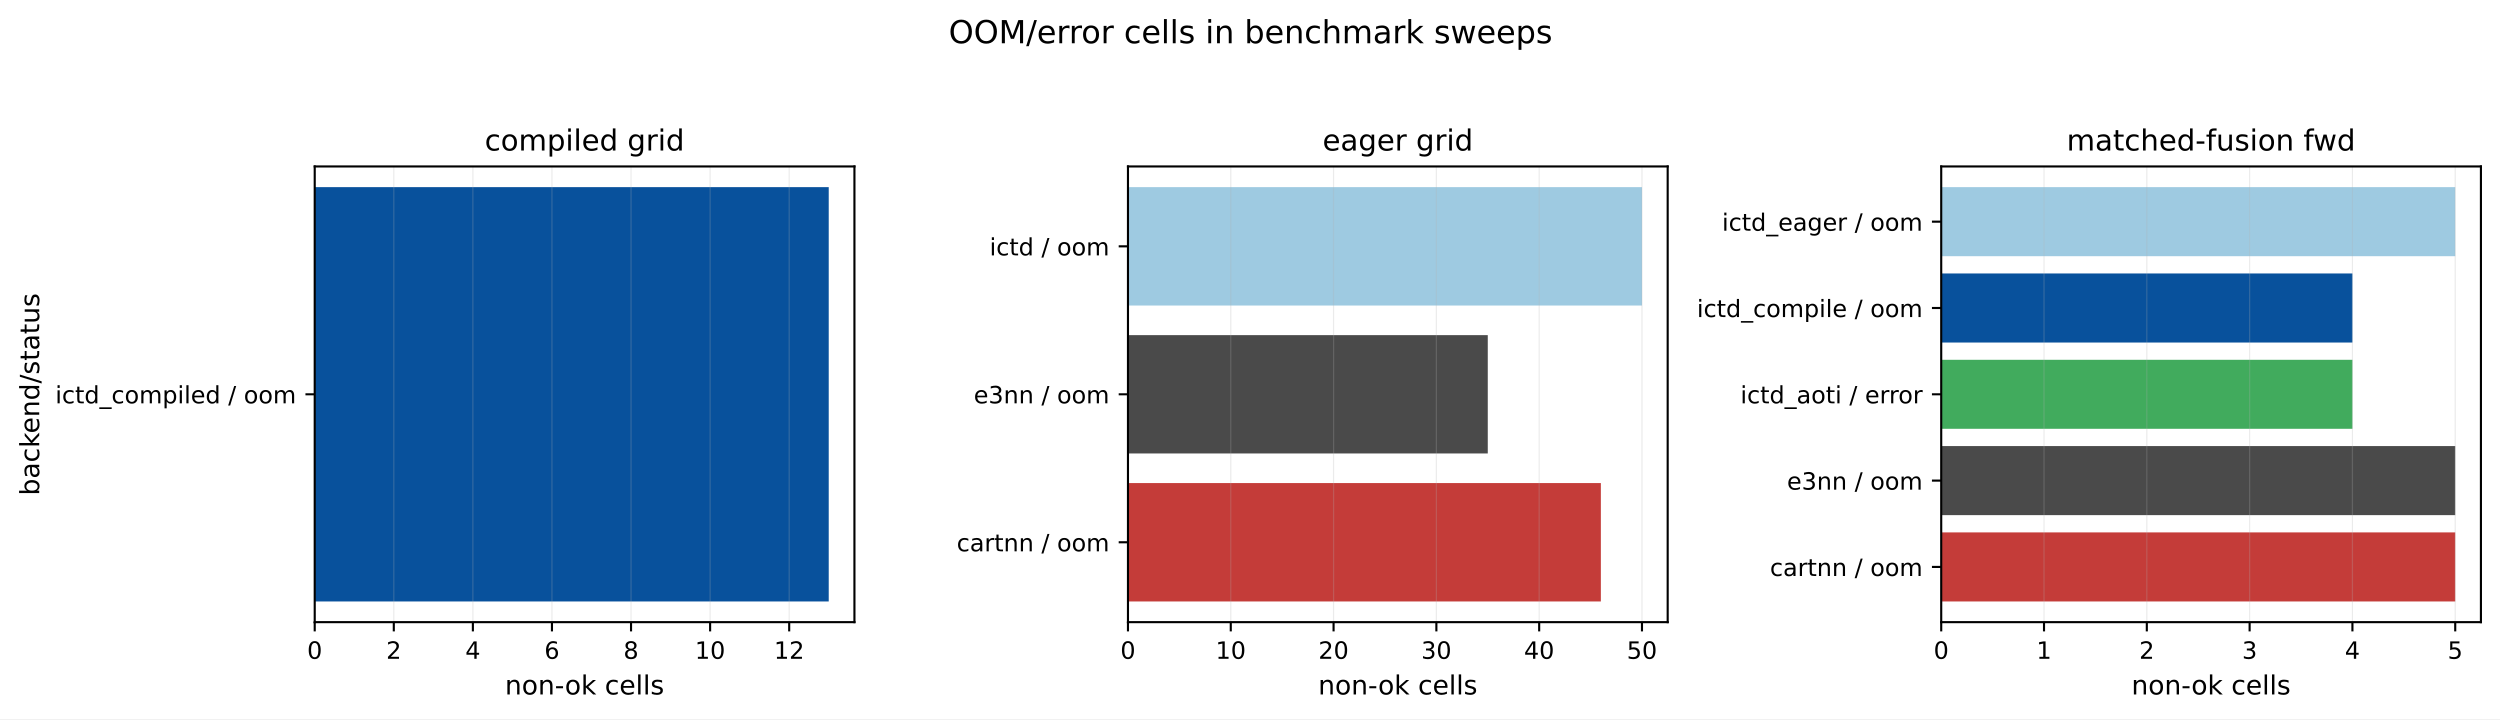
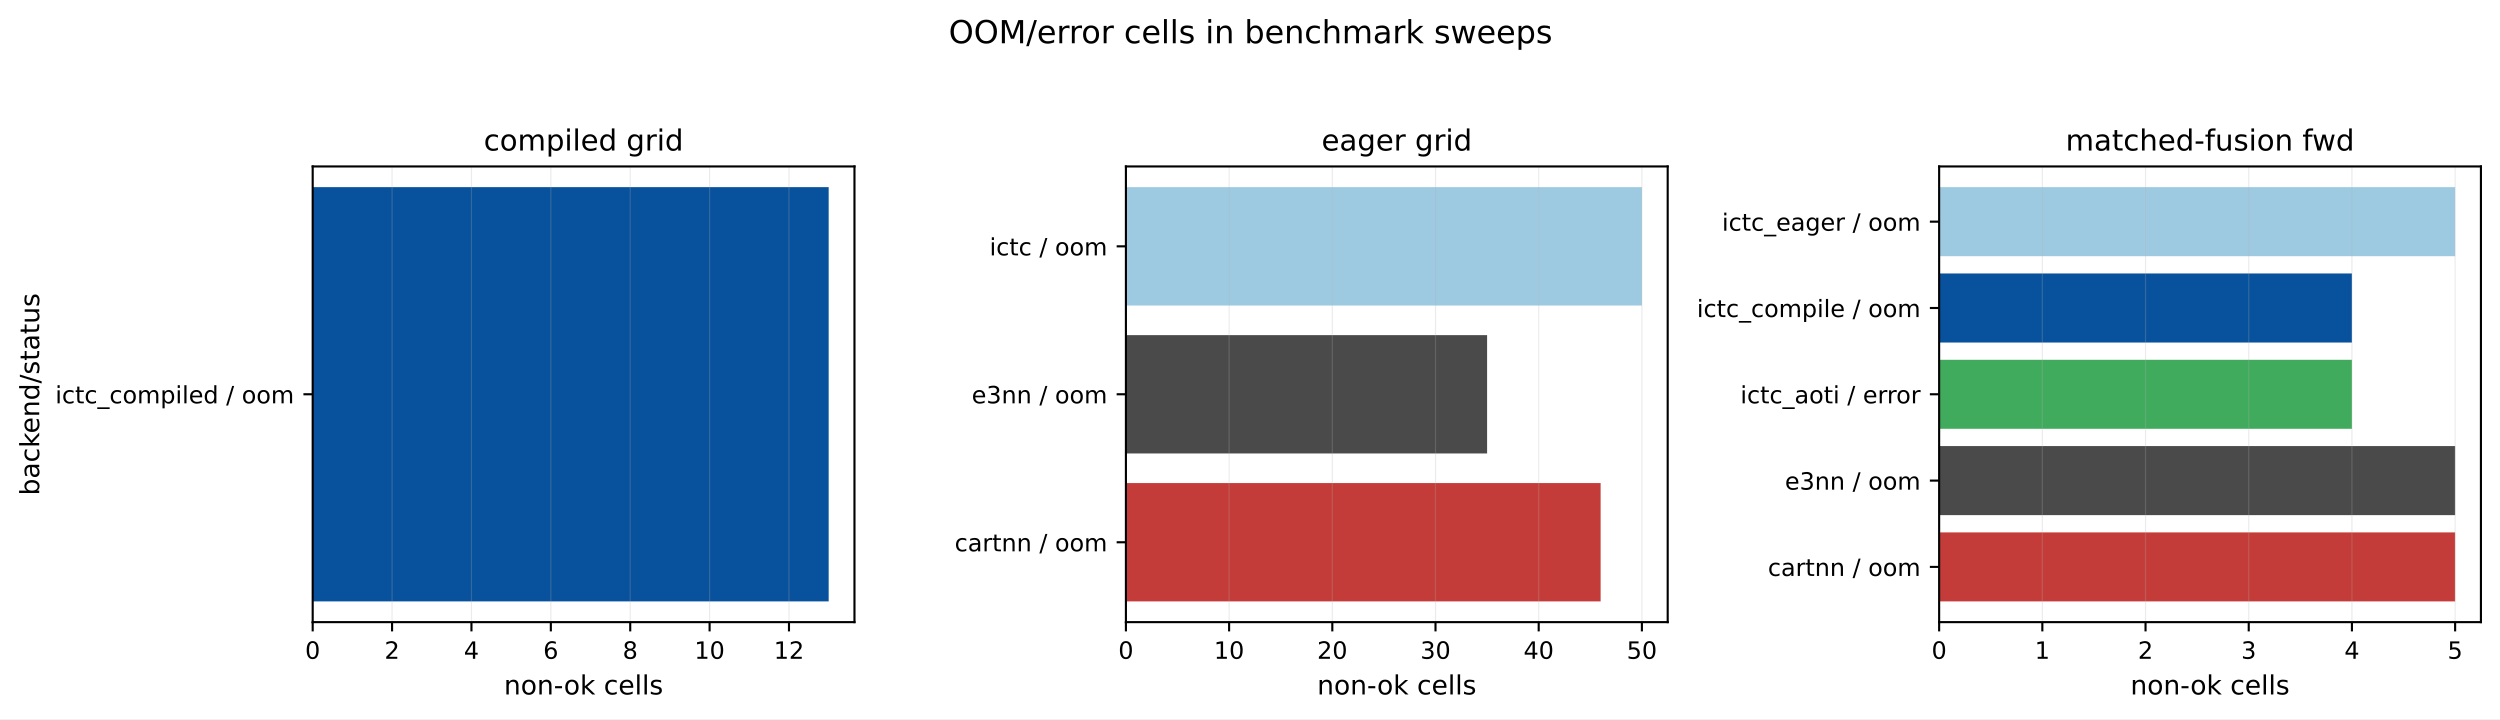
- <svg xmlns="http://www.w3.org/2000/svg" xmlns:xlink="http://www.w3.org/1999/xlink" width="943.608pt" height="271.414pt" viewBox="0 0 943.608 271.414" version="1.1">
+ <svg xmlns="http://www.w3.org/2000/svg" xmlns:xlink="http://www.w3.org/1999/xlink" width="943.631pt" height="271.414pt" viewBox="0 0 943.631 271.414" version="1.1">
  <defs>
    <style type="text/css">*{stroke-linejoin: round; stroke-linecap: butt}</style>
  </defs>
  <g id="figure_1">
    <g id="patch_1">
-       <path d="M 0 271.414  L 943.608 271.414  L 943.608 0  L 0 0  z " style="fill: #ffffff" />
+       <path d="M 0 271.414  L 943.631 271.414  L 943.631 0  L 0 0  z " style="fill: #ffffff" />
    </g>
    <g id="axes_1">
      <g id="patch_2">
-         <path d="M 118.789 234.826  L 322.5 234.826  L 322.5 62.826  L 118.789 62.826  z " style="fill: #ffffff" />
+         <path d="M 118.024 234.826  L 322.522 234.826  L 322.522 62.826  L 118.024 62.826  z " style="fill: #ffffff" />
      </g>
      <g id="patch_3">
-         <path d="M 118.789 227.008  L 312.799 227.008  L 312.799 70.644  L 118.789 70.644  z " clip-path="url(#p196bd9bf32)" style="fill: #08519c" />
+         <path d="M 118.024 227.008  L 312.784 227.008  L 312.784 70.644  L 118.024 70.644  z " clip-path="url(#p6170e8dfbe)" style="fill: #08519c" />
      </g>
      <g id="matplotlib.axis_1">
        <g id="xtick_1">
          <g id="line2d_1">
-             <path d="M 118.789 234.826  L 118.789 62.826  " clip-path="url(#p196bd9bf32)" style="fill: none; stroke: #b0b0b0; stroke-opacity: 0.25; stroke-width: 0.45; stroke-linecap: square" />
+             <path d="M 118.024 234.826  L 118.024 62.826  " clip-path="url(#p6170e8dfbe)" style="fill: none; stroke: #b0b0b0; stroke-opacity: 0.25; stroke-width: 0.45; stroke-linecap: square" />
          </g>
          <g id="line2d_2">
            <defs>
-               <path id="m0ac6137f24" d="M 0 0  L 0 3.5  " style="stroke: #000000; stroke-width: 0.8" />
+               <path id="mc6ce28e731" d="M 0 0  L 0 3.5  " style="stroke: #000000; stroke-width: 0.8" />
            </defs>
            <g>
-               <use xlink:href="#m0ac6137f24" x="118.789" y="234.826" style="stroke: #000000; stroke-width: 0.8" />
+               <use xlink:href="#mc6ce28e731" x="118.024" y="234.826" style="stroke: #000000; stroke-width: 0.8" />
            </g>
          </g>
          <g id="text_1">
-             <text style="font: 9px 'DejaVu Sans'; text-anchor: middle" x="118.789" y="248.665" transform="rotate(-0 118.7894 248.6646)">0</text>
+             <text style="font: 9px 'DejaVu Sans'; text-anchor: middle" x="118.024" y="248.665" transform="rotate(-0 118.0244 248.6646)">0</text>
          </g>
        </g>
        <g id="xtick_2">
          <g id="line2d_3">
-             <path d="M 148.637 234.826  L 148.637 62.826  " clip-path="url(#p196bd9bf32)" style="fill: none; stroke: #b0b0b0; stroke-opacity: 0.25; stroke-width: 0.45; stroke-linecap: square" />
+             <path d="M 147.987 234.826  L 147.987 62.826  " clip-path="url(#p6170e8dfbe)" style="fill: none; stroke: #b0b0b0; stroke-opacity: 0.25; stroke-width: 0.45; stroke-linecap: square" />
          </g>
          <g id="line2d_4">
            <g>
-               <use xlink:href="#m0ac6137f24" x="148.637" y="234.826" style="stroke: #000000; stroke-width: 0.8" />
+               <use xlink:href="#mc6ce28e731" x="147.987" y="234.826" style="stroke: #000000; stroke-width: 0.8" />
            </g>
          </g>
          <g id="text_2">
-             <text style="font: 9px 'DejaVu Sans'; text-anchor: middle" x="148.637" y="248.665" transform="rotate(-0 148.6371 248.6646)">2</text>
+             <text style="font: 9px 'DejaVu Sans'; text-anchor: middle" x="147.987" y="248.665" transform="rotate(-0 147.9874 248.6646)">2</text>
          </g>
        </g>
        <g id="xtick_3">
          <g id="line2d_5">
-             <path d="M 178.485 234.826  L 178.485 62.826  " clip-path="url(#p196bd9bf32)" style="fill: none; stroke: #b0b0b0; stroke-opacity: 0.25; stroke-width: 0.45; stroke-linecap: square" />
+             <path d="M 177.951 234.826  L 177.951 62.826  " clip-path="url(#p6170e8dfbe)" style="fill: none; stroke: #b0b0b0; stroke-opacity: 0.25; stroke-width: 0.45; stroke-linecap: square" />
          </g>
          <g id="line2d_6">
            <g>
-               <use xlink:href="#m0ac6137f24" x="178.485" y="234.826" style="stroke: #000000; stroke-width: 0.8" />
+               <use xlink:href="#mc6ce28e731" x="177.951" y="234.826" style="stroke: #000000; stroke-width: 0.8" />
            </g>
          </g>
          <g id="text_3">
-             <text style="font: 9px 'DejaVu Sans'; text-anchor: middle" x="178.485" y="248.665" transform="rotate(-0 178.4847 248.6646)">4</text>
+             <text style="font: 9px 'DejaVu Sans'; text-anchor: middle" x="177.951" y="248.665" transform="rotate(-0 177.9505 248.6646)">4</text>
          </g>
        </g>
        <g id="xtick_4">
          <g id="line2d_7">
-             <path d="M 208.332 234.826  L 208.332 62.826  " clip-path="url(#p196bd9bf32)" style="fill: none; stroke: #b0b0b0; stroke-opacity: 0.25; stroke-width: 0.45; stroke-linecap: square" />
+             <path d="M 207.914 234.826  L 207.914 62.826  " clip-path="url(#p6170e8dfbe)" style="fill: none; stroke: #b0b0b0; stroke-opacity: 0.25; stroke-width: 0.45; stroke-linecap: square" />
          </g>
          <g id="line2d_8">
            <g>
-               <use xlink:href="#m0ac6137f24" x="208.332" y="234.826" style="stroke: #000000; stroke-width: 0.8" />
+               <use xlink:href="#mc6ce28e731" x="207.914" y="234.826" style="stroke: #000000; stroke-width: 0.8" />
            </g>
          </g>
          <g id="text_4">
-             <text style="font: 9px 'DejaVu Sans'; text-anchor: middle" x="208.332" y="248.665" transform="rotate(-0 208.3324 248.6646)">6</text>
+             <text style="font: 9px 'DejaVu Sans'; text-anchor: middle" x="207.914" y="248.665" transform="rotate(-0 207.9136 248.6646)">6</text>
          </g>
        </g>
        <g id="xtick_5">
          <g id="line2d_9">
-             <path d="M 238.18 234.826  L 238.18 62.826  " clip-path="url(#p196bd9bf32)" style="fill: none; stroke: #b0b0b0; stroke-opacity: 0.25; stroke-width: 0.45; stroke-linecap: square" />
+             <path d="M 237.877 234.826  L 237.877 62.826  " clip-path="url(#p6170e8dfbe)" style="fill: none; stroke: #b0b0b0; stroke-opacity: 0.25; stroke-width: 0.45; stroke-linecap: square" />
          </g>
          <g id="line2d_10">
            <g>
-               <use xlink:href="#m0ac6137f24" x="238.18" y="234.826" style="stroke: #000000; stroke-width: 0.8" />
+               <use xlink:href="#mc6ce28e731" x="237.877" y="234.826" style="stroke: #000000; stroke-width: 0.8" />
            </g>
          </g>
          <g id="text_5">
-             <text style="font: 9px 'DejaVu Sans'; text-anchor: middle" x="238.18" y="248.665" transform="rotate(-0 238.1801 248.6646)">8</text>
+             <text style="font: 9px 'DejaVu Sans'; text-anchor: middle" x="237.877" y="248.665" transform="rotate(-0 237.8766 248.6646)">8</text>
          </g>
        </g>
        <g id="xtick_6">
          <g id="line2d_11">
-             <path d="M 268.028 234.826  L 268.028 62.826  " clip-path="url(#p196bd9bf32)" style="fill: none; stroke: #b0b0b0; stroke-opacity: 0.25; stroke-width: 0.45; stroke-linecap: square" />
+             <path d="M 267.84 234.826  L 267.84 62.826  " clip-path="url(#p6170e8dfbe)" style="fill: none; stroke: #b0b0b0; stroke-opacity: 0.25; stroke-width: 0.45; stroke-linecap: square" />
          </g>
          <g id="line2d_12">
            <g>
-               <use xlink:href="#m0ac6137f24" x="268.028" y="234.826" style="stroke: #000000; stroke-width: 0.8" />
+               <use xlink:href="#mc6ce28e731" x="267.84" y="234.826" style="stroke: #000000; stroke-width: 0.8" />
            </g>
          </g>
          <g id="text_6">
-             <text style="font: 9px 'DejaVu Sans'; text-anchor: middle" x="268.028" y="248.665" transform="rotate(-0 268.0278 248.6646)">10</text>
+             <text style="font: 9px 'DejaVu Sans'; text-anchor: middle" x="267.84" y="248.665" transform="rotate(-0 267.8397 248.6646)">10</text>
          </g>
        </g>
        <g id="xtick_7">
          <g id="line2d_13">
-             <path d="M 297.875 234.826  L 297.875 62.826  " clip-path="url(#p196bd9bf32)" style="fill: none; stroke: #b0b0b0; stroke-opacity: 0.25; stroke-width: 0.45; stroke-linecap: square" />
+             <path d="M 297.803 234.826  L 297.803 62.826  " clip-path="url(#p6170e8dfbe)" style="fill: none; stroke: #b0b0b0; stroke-opacity: 0.25; stroke-width: 0.45; stroke-linecap: square" />
          </g>
          <g id="line2d_14">
            <g>
-               <use xlink:href="#m0ac6137f24" x="297.875" y="234.826" style="stroke: #000000; stroke-width: 0.8" />
+               <use xlink:href="#mc6ce28e731" x="297.803" y="234.826" style="stroke: #000000; stroke-width: 0.8" />
            </g>
          </g>
          <g id="text_7">
-             <text style="font: 9px 'DejaVu Sans'; text-anchor: middle" x="297.875" y="248.665" transform="rotate(-0 297.8755 248.6646)">12</text>
+             <text style="font: 9px 'DejaVu Sans'; text-anchor: middle" x="297.803" y="248.665" transform="rotate(-0 297.8028 248.6646)">12</text>
          </g>
        </g>
        <g id="text_8">
-           <text style="font: 10px 'DejaVu Sans'; text-anchor: middle" x="220.645" y="262.135" transform="rotate(-0 220.6446 262.1347)">non-ok cells</text>
+           <text style="font: 10px 'DejaVu Sans'; text-anchor: middle" x="220.273" y="262.135" transform="rotate(-0 220.2733 262.1347)">non-ok cells</text>
        </g>
      </g>
      <g id="matplotlib.axis_2">
        <g id="ytick_1">
          <g id="line2d_15">
            <defs>
-               <path id="mf68db23842" d="M 0 0  L -3.5 0  " style="stroke: #000000; stroke-width: 0.8" />
+               <path id="me4d37188f7" d="M 0 0  L -3.5 0  " style="stroke: #000000; stroke-width: 0.8" />
            </defs>
            <g>
-               <use xlink:href="#mf68db23842" x="118.789" y="148.826" style="stroke: #000000; stroke-width: 0.8" />
+               <use xlink:href="#me4d37188f7" x="118.024" y="148.826" style="stroke: #000000; stroke-width: 0.8" />
            </g>
          </g>
          <g id="text_9">
-             <text style="font: 9px 'DejaVu Sans'; text-anchor: end" x="111.789" y="152.245" transform="rotate(-0 111.7894 152.2453)">ictd_compiled / oom</text>
+             <text style="font: 9px 'DejaVu Sans'; text-anchor: end" x="111.024" y="152.245" transform="rotate(-0 111.0244 152.2453)">ictc_compiled / oom</text>
          </g>
        </g>
        <g id="text_10">
          <text style="font: 10px 'DejaVu Sans'; text-anchor: middle" x="14.798" y="148.826" transform="rotate(-90 14.79844 148.826)">backend/status</text>
        </g>
      </g>
      <g id="patch_4">
-         <path d="M 118.789 234.826  L 118.789 62.826  " style="fill: none; stroke: #000000; stroke-width: 0.8; stroke-linejoin: miter; stroke-linecap: square" />
+         <path d="M 118.024 234.826  L 118.024 62.826  " style="fill: none; stroke: #000000; stroke-width: 0.8; stroke-linejoin: miter; stroke-linecap: square" />
      </g>
      <g id="patch_5">
-         <path d="M 322.5 234.826  L 322.5 62.826  " style="fill: none; stroke: #000000; stroke-width: 0.8; stroke-linejoin: miter; stroke-linecap: square" />
+         <path d="M 322.522 234.826  L 322.522 62.826  " style="fill: none; stroke: #000000; stroke-width: 0.8; stroke-linejoin: miter; stroke-linecap: square" />
      </g>
      <g id="patch_6">
-         <path d="M 118.789 234.826  L 322.5 234.826  " style="fill: none; stroke: #000000; stroke-width: 0.8; stroke-linejoin: miter; stroke-linecap: square" />
+         <path d="M 118.024 234.826  L 322.522 234.826  " style="fill: none; stroke: #000000; stroke-width: 0.8; stroke-linejoin: miter; stroke-linecap: square" />
      </g>
      <g id="patch_7">
-         <path d="M 118.789 62.826  L 322.5 62.826  " style="fill: none; stroke: #000000; stroke-width: 0.8; stroke-linejoin: miter; stroke-linecap: square" />
+         <path d="M 118.024 62.826  L 322.522 62.826  " style="fill: none; stroke: #000000; stroke-width: 0.8; stroke-linejoin: miter; stroke-linecap: square" />
      </g>
      <g id="text_11">
-         <text style="font: 11px 'DejaVu Sans'; text-anchor: middle" x="220.645" y="56.826" transform="rotate(-0 220.6446 56.826)">compiled grid</text>
+         <text style="font: 11px 'DejaVu Sans'; text-anchor: middle" x="220.273" y="56.826" transform="rotate(-0 220.2733 56.826)">compiled grid</text>
      </g>
    </g>
    <g id="axes_2">
      <g id="patch_8">
-         <path d="M 425.744 234.826  L 629.454 234.826  L 629.454 62.826  L 425.744 62.826  z " style="fill: #ffffff" />
+         <path d="M 424.979 234.826  L 629.476 234.826  L 629.476 62.826  L 424.979 62.826  z " style="fill: #ffffff" />
      </g>
      <g id="patch_9">
-         <path d="M 425.744 227.008  L 604.233 227.008  L 604.233 182.332  L 425.744 182.332  z " clip-path="url(#pf9c0569a15)" style="fill: #c43c39" />
+         <path d="M 424.979 227.008  L 604.158 227.008  L 604.158 182.332  L 424.979 182.332  z " clip-path="url(#pc95244a73b)" style="fill: #c43c39" />
      </g>
      <g id="patch_10">
-         <path d="M 425.744 171.164  L 561.55 171.164  L 561.55 126.488  L 425.744 126.488  z " clip-path="url(#pf9c0569a15)" style="fill: #4a4a4a" />
+         <path d="M 424.979 171.164  L 561.31 171.164  L 561.31 126.488  L 424.979 126.488  z " clip-path="url(#pc95244a73b)" style="fill: #4a4a4a" />
      </g>
      <g id="patch_11">
-         <path d="M 425.744 115.32  L 619.753 115.32  L 619.753 70.644  L 425.744 70.644  z " clip-path="url(#pf9c0569a15)" style="fill: #9ecae1" />
+         <path d="M 424.979 115.32  L 619.738 115.32  L 619.738 70.644  L 424.979 70.644  z " clip-path="url(#pc95244a73b)" style="fill: #9ecae1" />
      </g>
      <g id="matplotlib.axis_3">
        <g id="xtick_8">
          <g id="line2d_16">
-             <path d="M 425.744 234.826  L 425.744 62.826  " clip-path="url(#pf9c0569a15)" style="fill: none; stroke: #b0b0b0; stroke-opacity: 0.25; stroke-width: 0.45; stroke-linecap: square" />
+             <path d="M 424.979 234.826  L 424.979 62.826  " clip-path="url(#pc95244a73b)" style="fill: none; stroke: #b0b0b0; stroke-opacity: 0.25; stroke-width: 0.45; stroke-linecap: square" />
          </g>
          <g id="line2d_17">
            <g>
-               <use xlink:href="#m0ac6137f24" x="425.744" y="234.826" style="stroke: #000000; stroke-width: 0.8" />
+               <use xlink:href="#mc6ce28e731" x="424.979" y="234.826" style="stroke: #000000; stroke-width: 0.8" />
            </g>
          </g>
          <g id="text_12">
-             <text style="font: 9px 'DejaVu Sans'; text-anchor: middle" x="425.744" y="248.665" transform="rotate(-0 425.7435 248.6646)">0</text>
+             <text style="font: 9px 'DejaVu Sans'; text-anchor: middle" x="424.979" y="248.665" transform="rotate(-0 424.9785 248.6646)">0</text>
          </g>
        </g>
        <g id="xtick_9">
          <g id="line2d_18">
-             <path d="M 464.546 234.826  L 464.546 62.826  " clip-path="url(#pf9c0569a15)" style="fill: none; stroke: #b0b0b0; stroke-opacity: 0.25; stroke-width: 0.45; stroke-linecap: square" />
+             <path d="M 463.931 234.826  L 463.931 62.826  " clip-path="url(#pc95244a73b)" style="fill: none; stroke: #b0b0b0; stroke-opacity: 0.25; stroke-width: 0.45; stroke-linecap: square" />
          </g>
          <g id="line2d_19">
            <g>
-               <use xlink:href="#m0ac6137f24" x="464.546" y="234.826" style="stroke: #000000; stroke-width: 0.8" />
+               <use xlink:href="#mc6ce28e731" x="463.931" y="234.826" style="stroke: #000000; stroke-width: 0.8" />
            </g>
          </g>
          <g id="text_13">
-             <text style="font: 9px 'DejaVu Sans'; text-anchor: middle" x="464.546" y="248.665" transform="rotate(-0 464.5455 248.6646)">10</text>
+             <text style="font: 9px 'DejaVu Sans'; text-anchor: middle" x="463.931" y="248.665" transform="rotate(-0 463.9305 248.6646)">10</text>
          </g>
        </g>
        <g id="xtick_10">
          <g id="line2d_20">
-             <path d="M 503.348 234.826  L 503.348 62.826  " clip-path="url(#pf9c0569a15)" style="fill: none; stroke: #b0b0b0; stroke-opacity: 0.25; stroke-width: 0.45; stroke-linecap: square" />
+             <path d="M 502.883 234.826  L 502.883 62.826  " clip-path="url(#pc95244a73b)" style="fill: none; stroke: #b0b0b0; stroke-opacity: 0.25; stroke-width: 0.45; stroke-linecap: square" />
          </g>
          <g id="line2d_21">
            <g>
-               <use xlink:href="#m0ac6137f24" x="503.348" y="234.826" style="stroke: #000000; stroke-width: 0.8" />
+               <use xlink:href="#mc6ce28e731" x="502.883" y="234.826" style="stroke: #000000; stroke-width: 0.8" />
            </g>
          </g>
          <g id="text_14">
-             <text style="font: 9px 'DejaVu Sans'; text-anchor: middle" x="503.348" y="248.665" transform="rotate(-0 503.3475 248.6646)">20</text>
+             <text style="font: 9px 'DejaVu Sans'; text-anchor: middle" x="502.883" y="248.665" transform="rotate(-0 502.8825 248.6646)">20</text>
          </g>
        </g>
        <g id="xtick_11">
          <g id="line2d_22">
-             <path d="M 542.149 234.826  L 542.149 62.826  " clip-path="url(#pf9c0569a15)" style="fill: none; stroke: #b0b0b0; stroke-opacity: 0.25; stroke-width: 0.45; stroke-linecap: square" />
+             <path d="M 541.834 234.826  L 541.834 62.826  " clip-path="url(#pc95244a73b)" style="fill: none; stroke: #b0b0b0; stroke-opacity: 0.25; stroke-width: 0.45; stroke-linecap: square" />
          </g>
          <g id="line2d_23">
            <g>
-               <use xlink:href="#m0ac6137f24" x="542.149" y="234.826" style="stroke: #000000; stroke-width: 0.8" />
+               <use xlink:href="#mc6ce28e731" x="541.834" y="234.826" style="stroke: #000000; stroke-width: 0.8" />
            </g>
          </g>
          <g id="text_15">
-             <text style="font: 9px 'DejaVu Sans'; text-anchor: middle" x="542.149" y="248.665" transform="rotate(-0 542.1495 248.6646)">30</text>
+             <text style="font: 9px 'DejaVu Sans'; text-anchor: middle" x="541.834" y="248.665" transform="rotate(-0 541.8345 248.6646)">30</text>
          </g>
        </g>
        <g id="xtick_12">
          <g id="line2d_24">
-             <path d="M 580.951 234.826  L 580.951 62.826  " clip-path="url(#pf9c0569a15)" style="fill: none; stroke: #b0b0b0; stroke-opacity: 0.25; stroke-width: 0.45; stroke-linecap: square" />
+             <path d="M 580.786 234.826  L 580.786 62.826  " clip-path="url(#pc95244a73b)" style="fill: none; stroke: #b0b0b0; stroke-opacity: 0.25; stroke-width: 0.45; stroke-linecap: square" />
          </g>
          <g id="line2d_25">
            <g>
-               <use xlink:href="#m0ac6137f24" x="580.951" y="234.826" style="stroke: #000000; stroke-width: 0.8" />
+               <use xlink:href="#mc6ce28e731" x="580.786" y="234.826" style="stroke: #000000; stroke-width: 0.8" />
            </g>
          </g>
          <g id="text_16">
-             <text style="font: 9px 'DejaVu Sans'; text-anchor: middle" x="580.951" y="248.665" transform="rotate(-0 580.9515 248.6646)">40</text>
+             <text style="font: 9px 'DejaVu Sans'; text-anchor: middle" x="580.786" y="248.665" transform="rotate(-0 580.7865 248.6646)">40</text>
          </g>
        </g>
        <g id="xtick_13">
          <g id="line2d_26">
-             <path d="M 619.753 234.826  L 619.753 62.826  " clip-path="url(#pf9c0569a15)" style="fill: none; stroke: #b0b0b0; stroke-opacity: 0.25; stroke-width: 0.45; stroke-linecap: square" />
+             <path d="M 619.738 234.826  L 619.738 62.826  " clip-path="url(#pc95244a73b)" style="fill: none; stroke: #b0b0b0; stroke-opacity: 0.25; stroke-width: 0.45; stroke-linecap: square" />
          </g>
          <g id="line2d_27">
            <g>
-               <use xlink:href="#m0ac6137f24" x="619.753" y="234.826" style="stroke: #000000; stroke-width: 0.8" />
+               <use xlink:href="#mc6ce28e731" x="619.738" y="234.826" style="stroke: #000000; stroke-width: 0.8" />
            </g>
          </g>
          <g id="text_17">
-             <text style="font: 9px 'DejaVu Sans'; text-anchor: middle" x="619.753" y="248.665" transform="rotate(-0 619.7535 248.6646)">50</text>
+             <text style="font: 9px 'DejaVu Sans'; text-anchor: middle" x="619.738" y="248.665" transform="rotate(-0 619.7385 248.6646)">50</text>
          </g>
        </g>
        <g id="text_18">
-           <text style="font: 10px 'DejaVu Sans'; text-anchor: middle" x="527.599" y="262.135" transform="rotate(-0 527.5987 262.1347)">non-ok cells</text>
+           <text style="font: 10px 'DejaVu Sans'; text-anchor: middle" x="527.227" y="262.135" transform="rotate(-0 527.2275 262.1347)">non-ok cells</text>
        </g>
      </g>
      <g id="matplotlib.axis_4">
        <g id="ytick_2">
          <g id="line2d_28">
            <g>
-               <use xlink:href="#mf68db23842" x="425.744" y="204.67" style="stroke: #000000; stroke-width: 0.8" />
+               <use xlink:href="#me4d37188f7" x="424.979" y="204.67" style="stroke: #000000; stroke-width: 0.8" />
            </g>
          </g>
          <g id="text_19">
-             <text style="font: 9px 'DejaVu Sans'; text-anchor: end" x="418.744" y="208.089" transform="rotate(-0 418.7435 208.0895)">cartnn / oom</text>
+             <text style="font: 9px 'DejaVu Sans'; text-anchor: end" x="417.979" y="208.089" transform="rotate(-0 417.9785 208.0895)">cartnn / oom</text>
          </g>
        </g>
        <g id="ytick_3">
          <g id="line2d_29">
            <g>
-               <use xlink:href="#mf68db23842" x="425.744" y="148.826" style="stroke: #000000; stroke-width: 0.8" />
+               <use xlink:href="#me4d37188f7" x="424.979" y="148.826" style="stroke: #000000; stroke-width: 0.8" />
            </g>
          </g>
          <g id="text_20">
-             <text style="font: 9px 'DejaVu Sans'; text-anchor: end" x="418.744" y="152.245" transform="rotate(-0 418.7435 152.2453)">e3nn / oom</text>
+             <text style="font: 9px 'DejaVu Sans'; text-anchor: end" x="417.979" y="152.245" transform="rotate(-0 417.9785 152.2453)">e3nn / oom</text>
          </g>
        </g>
        <g id="ytick_4">
          <g id="line2d_30">
            <g>
-               <use xlink:href="#mf68db23842" x="425.744" y="92.982" style="stroke: #000000; stroke-width: 0.8" />
+               <use xlink:href="#me4d37188f7" x="424.979" y="92.982" style="stroke: #000000; stroke-width: 0.8" />
            </g>
          </g>
          <g id="text_21">
-             <text style="font: 9px 'DejaVu Sans'; text-anchor: end" x="418.744" y="96.401" transform="rotate(-0 418.7435 96.40114)">ictd / oom</text>
+             <text style="font: 9px 'DejaVu Sans'; text-anchor: end" x="417.979" y="96.401" transform="rotate(-0 417.9785 96.40114)">ictc / oom</text>
          </g>
        </g>
      </g>
      <g id="patch_12">
-         <path d="M 425.744 234.826  L 425.744 62.826  " style="fill: none; stroke: #000000; stroke-width: 0.8; stroke-linejoin: miter; stroke-linecap: square" />
+         <path d="M 424.979 234.826  L 424.979 62.826  " style="fill: none; stroke: #000000; stroke-width: 0.8; stroke-linejoin: miter; stroke-linecap: square" />
      </g>
      <g id="patch_13">
-         <path d="M 629.454 234.826  L 629.454 62.826  " style="fill: none; stroke: #000000; stroke-width: 0.8; stroke-linejoin: miter; stroke-linecap: square" />
+         <path d="M 629.476 234.826  L 629.476 62.826  " style="fill: none; stroke: #000000; stroke-width: 0.8; stroke-linejoin: miter; stroke-linecap: square" />
      </g>
      <g id="patch_14">
-         <path d="M 425.744 234.826  L 629.454 234.826  " style="fill: none; stroke: #000000; stroke-width: 0.8; stroke-linejoin: miter; stroke-linecap: square" />
+         <path d="M 424.979 234.826  L 629.476 234.826  " style="fill: none; stroke: #000000; stroke-width: 0.8; stroke-linejoin: miter; stroke-linecap: square" />
      </g>
      <g id="patch_15">
-         <path d="M 425.744 62.826  L 629.454 62.826  " style="fill: none; stroke: #000000; stroke-width: 0.8; stroke-linejoin: miter; stroke-linecap: square" />
+         <path d="M 424.979 62.826  L 629.476 62.826  " style="fill: none; stroke: #000000; stroke-width: 0.8; stroke-linejoin: miter; stroke-linecap: square" />
      </g>
      <g id="text_22">
-         <text style="font: 11px 'DejaVu Sans'; text-anchor: middle" x="527.599" y="56.826" transform="rotate(-0 527.5987 56.826)">eager grid</text>
+         <text style="font: 11px 'DejaVu Sans'; text-anchor: middle" x="527.227" y="56.826" transform="rotate(-0 527.2275 56.826)">eager grid</text>
      </g>
    </g>
    <g id="axes_3">
      <g id="patch_16">
-         <path d="M 732.698 234.826  L 936.408 234.826  L 936.408 62.826  L 732.698 62.826  z " style="fill: #ffffff" />
+         <path d="M 731.933 234.826  L 936.431 234.826  L 936.431 62.826  L 731.933 62.826  z " style="fill: #ffffff" />
      </g>
      <g id="patch_17">
-         <path d="M 732.698 227.008  L 926.708 227.008  L 926.708 200.947  L 732.698 200.947  z " clip-path="url(#pe9e400c0f8)" style="fill: #c43c39" />
+         <path d="M 731.933 227.008  L 926.693 227.008  L 926.693 200.947  L 731.933 200.947  z " clip-path="url(#p56815ca07b)" style="fill: #c43c39" />
      </g>
      <g id="patch_18">
-         <path d="M 732.698 194.432  L 926.708 194.432  L 926.708 168.371  L 732.698 168.371  z " clip-path="url(#pe9e400c0f8)" style="fill: #4a4a4a" />
+         <path d="M 731.933 194.432  L 926.693 194.432  L 926.693 168.371  L 731.933 168.371  z " clip-path="url(#p56815ca07b)" style="fill: #4a4a4a" />
      </g>
      <g id="patch_19">
-         <path d="M 732.698 161.856  L 887.906 161.856  L 887.906 135.796  L 732.698 135.796  z " clip-path="url(#pe9e400c0f8)" style="fill: #41ab5d" />
+         <path d="M 731.933 161.856  L 887.741 161.856  L 887.741 135.796  L 731.933 135.796  z " clip-path="url(#p56815ca07b)" style="fill: #41ab5d" />
      </g>
      <g id="patch_20">
-         <path d="M 732.698 129.281  L 887.906 129.281  L 887.906 103.22  L 732.698 103.22  z " clip-path="url(#pe9e400c0f8)" style="fill: #08519c" />
+         <path d="M 731.933 129.281  L 887.741 129.281  L 887.741 103.22  L 731.933 103.22  z " clip-path="url(#p56815ca07b)" style="fill: #08519c" />
      </g>
      <g id="patch_21">
-         <path d="M 732.698 96.705  L 926.708 96.705  L 926.708 70.644  L 732.698 70.644  z " clip-path="url(#pe9e400c0f8)" style="fill: #9ecae1" />
+         <path d="M 731.933 96.705  L 926.693 96.705  L 926.693 70.644  L 731.933 70.644  z " clip-path="url(#p56815ca07b)" style="fill: #9ecae1" />
      </g>
      <g id="matplotlib.axis_5">
        <g id="xtick_14">
          <g id="line2d_31">
-             <path d="M 732.698 234.826  L 732.698 62.826  " clip-path="url(#pe9e400c0f8)" style="fill: none; stroke: #b0b0b0; stroke-opacity: 0.25; stroke-width: 0.45; stroke-linecap: square" />
+             <path d="M 731.933 234.826  L 731.933 62.826  " clip-path="url(#p56815ca07b)" style="fill: none; stroke: #b0b0b0; stroke-opacity: 0.25; stroke-width: 0.45; stroke-linecap: square" />
          </g>
          <g id="line2d_32">
            <g>
-               <use xlink:href="#m0ac6137f24" x="732.698" y="234.826" style="stroke: #000000; stroke-width: 0.8" />
+               <use xlink:href="#mc6ce28e731" x="731.933" y="234.826" style="stroke: #000000; stroke-width: 0.8" />
            </g>
          </g>
          <g id="text_23">
-             <text style="font: 9px 'DejaVu Sans'; text-anchor: middle" x="732.698" y="248.665" transform="rotate(-0 732.6977 248.6646)">0</text>
+             <text style="font: 9px 'DejaVu Sans'; text-anchor: middle" x="731.933" y="248.665" transform="rotate(-0 731.9327 248.6646)">0</text>
          </g>
        </g>
        <g id="xtick_15">
          <g id="line2d_33">
-             <path d="M 771.5 234.826  L 771.5 62.826  " clip-path="url(#pe9e400c0f8)" style="fill: none; stroke: #b0b0b0; stroke-opacity: 0.25; stroke-width: 0.45; stroke-linecap: square" />
+             <path d="M 770.885 234.826  L 770.885 62.826  " clip-path="url(#p56815ca07b)" style="fill: none; stroke: #b0b0b0; stroke-opacity: 0.25; stroke-width: 0.45; stroke-linecap: square" />
          </g>
          <g id="line2d_34">
            <g>
-               <use xlink:href="#m0ac6137f24" x="771.5" y="234.826" style="stroke: #000000; stroke-width: 0.8" />
+               <use xlink:href="#mc6ce28e731" x="770.885" y="234.826" style="stroke: #000000; stroke-width: 0.8" />
            </g>
          </g>
          <g id="text_24">
-             <text style="font: 9px 'DejaVu Sans'; text-anchor: middle" x="771.5" y="248.665" transform="rotate(-0 771.4997 248.6646)">1</text>
+             <text style="font: 9px 'DejaVu Sans'; text-anchor: middle" x="770.885" y="248.665" transform="rotate(-0 770.8847 248.6646)">1</text>
          </g>
        </g>
        <g id="xtick_16">
          <g id="line2d_35">
-             <path d="M 810.302 234.826  L 810.302 62.826  " clip-path="url(#pe9e400c0f8)" style="fill: none; stroke: #b0b0b0; stroke-opacity: 0.25; stroke-width: 0.45; stroke-linecap: square" />
+             <path d="M 809.837 234.826  L 809.837 62.826  " clip-path="url(#p56815ca07b)" style="fill: none; stroke: #b0b0b0; stroke-opacity: 0.25; stroke-width: 0.45; stroke-linecap: square" />
          </g>
          <g id="line2d_36">
            <g>
-               <use xlink:href="#m0ac6137f24" x="810.302" y="234.826" style="stroke: #000000; stroke-width: 0.8" />
+               <use xlink:href="#mc6ce28e731" x="809.837" y="234.826" style="stroke: #000000; stroke-width: 0.8" />
            </g>
          </g>
          <g id="text_25">
-             <text style="font: 9px 'DejaVu Sans'; text-anchor: middle" x="810.302" y="248.665" transform="rotate(-0 810.3017 248.6646)">2</text>
+             <text style="font: 9px 'DejaVu Sans'; text-anchor: middle" x="809.837" y="248.665" transform="rotate(-0 809.8367 248.6646)">2</text>
          </g>
        </g>
        <g id="xtick_17">
          <g id="line2d_37">
-             <path d="M 849.104 234.826  L 849.104 62.826  " clip-path="url(#pe9e400c0f8)" style="fill: none; stroke: #b0b0b0; stroke-opacity: 0.25; stroke-width: 0.45; stroke-linecap: square" />
+             <path d="M 848.789 234.826  L 848.789 62.826  " clip-path="url(#p56815ca07b)" style="fill: none; stroke: #b0b0b0; stroke-opacity: 0.25; stroke-width: 0.45; stroke-linecap: square" />
          </g>
          <g id="line2d_38">
            <g>
-               <use xlink:href="#m0ac6137f24" x="849.104" y="234.826" style="stroke: #000000; stroke-width: 0.8" />
+               <use xlink:href="#mc6ce28e731" x="848.789" y="234.826" style="stroke: #000000; stroke-width: 0.8" />
            </g>
          </g>
          <g id="text_26">
-             <text style="font: 9px 'DejaVu Sans'; text-anchor: middle" x="849.104" y="248.665" transform="rotate(-0 849.1037 248.6646)">3</text>
+             <text style="font: 9px 'DejaVu Sans'; text-anchor: middle" x="848.789" y="248.665" transform="rotate(-0 848.7887 248.6646)">3</text>
          </g>
        </g>
        <g id="xtick_18">
          <g id="line2d_39">
-             <path d="M 887.906 234.826  L 887.906 62.826  " clip-path="url(#pe9e400c0f8)" style="fill: none; stroke: #b0b0b0; stroke-opacity: 0.25; stroke-width: 0.45; stroke-linecap: square" />
+             <path d="M 887.741 234.826  L 887.741 62.826  " clip-path="url(#p56815ca07b)" style="fill: none; stroke: #b0b0b0; stroke-opacity: 0.25; stroke-width: 0.45; stroke-linecap: square" />
          </g>
          <g id="line2d_40">
            <g>
-               <use xlink:href="#m0ac6137f24" x="887.906" y="234.826" style="stroke: #000000; stroke-width: 0.8" />
+               <use xlink:href="#mc6ce28e731" x="887.741" y="234.826" style="stroke: #000000; stroke-width: 0.8" />
            </g>
          </g>
          <g id="text_27">
-             <text style="font: 9px 'DejaVu Sans'; text-anchor: middle" x="887.906" y="248.665" transform="rotate(-0 887.9056 248.6646)">4</text>
+             <text style="font: 9px 'DejaVu Sans'; text-anchor: middle" x="887.741" y="248.665" transform="rotate(-0 887.7406 248.6646)">4</text>
          </g>
        </g>
        <g id="xtick_19">
          <g id="line2d_41">
-             <path d="M 926.708 234.826  L 926.708 62.826  " clip-path="url(#pe9e400c0f8)" style="fill: none; stroke: #b0b0b0; stroke-opacity: 0.25; stroke-width: 0.45; stroke-linecap: square" />
+             <path d="M 926.693 234.826  L 926.693 62.826  " clip-path="url(#p56815ca07b)" style="fill: none; stroke: #b0b0b0; stroke-opacity: 0.25; stroke-width: 0.45; stroke-linecap: square" />
          </g>
          <g id="line2d_42">
            <g>
-               <use xlink:href="#m0ac6137f24" x="926.708" y="234.826" style="stroke: #000000; stroke-width: 0.8" />
+               <use xlink:href="#mc6ce28e731" x="926.693" y="234.826" style="stroke: #000000; stroke-width: 0.8" />
            </g>
          </g>
          <g id="text_28">
-             <text style="font: 9px 'DejaVu Sans'; text-anchor: middle" x="926.708" y="248.665" transform="rotate(-0 926.7076 248.6646)">5</text>
+             <text style="font: 9px 'DejaVu Sans'; text-anchor: middle" x="926.693" y="248.665" transform="rotate(-0 926.6926 248.6646)">5</text>
          </g>
        </g>
        <g id="text_29">
-           <text style="font: 10px 'DejaVu Sans'; text-anchor: middle" x="834.553" y="262.135" transform="rotate(-0 834.5529 262.1347)">non-ok cells</text>
+           <text style="font: 10px 'DejaVu Sans'; text-anchor: middle" x="834.182" y="262.135" transform="rotate(-0 834.1817 262.1347)">non-ok cells</text>
        </g>
      </g>
      <g id="matplotlib.axis_6">
        <g id="ytick_5">
          <g id="line2d_43">
            <g>
-               <use xlink:href="#mf68db23842" x="732.698" y="213.978" style="stroke: #000000; stroke-width: 0.8" />
+               <use xlink:href="#me4d37188f7" x="731.933" y="213.978" style="stroke: #000000; stroke-width: 0.8" />
            </g>
          </g>
          <g id="text_30">
-             <text style="font: 9px 'DejaVu Sans'; text-anchor: end" x="725.698" y="217.397" transform="rotate(-0 725.6977 217.3968)">cartnn / oom</text>
+             <text style="font: 9px 'DejaVu Sans'; text-anchor: end" x="724.933" y="217.397" transform="rotate(-0 724.9327 217.3968)">cartnn / oom</text>
          </g>
        </g>
        <g id="ytick_6">
          <g id="line2d_44">
            <g>
-               <use xlink:href="#mf68db23842" x="732.698" y="181.402" style="stroke: #000000; stroke-width: 0.8" />
+               <use xlink:href="#me4d37188f7" x="731.933" y="181.402" style="stroke: #000000; stroke-width: 0.8" />
            </g>
          </g>
          <g id="text_31">
-             <text style="font: 9px 'DejaVu Sans'; text-anchor: end" x="725.698" y="184.821" transform="rotate(-0 725.6977 184.8211)">e3nn / oom</text>
+             <text style="font: 9px 'DejaVu Sans'; text-anchor: end" x="724.933" y="184.821" transform="rotate(-0 724.9327 184.8211)">e3nn / oom</text>
          </g>
        </g>
        <g id="ytick_7">
          <g id="line2d_45">
            <g>
-               <use xlink:href="#mf68db23842" x="732.698" y="148.826" style="stroke: #000000; stroke-width: 0.8" />
+               <use xlink:href="#me4d37188f7" x="731.933" y="148.826" style="stroke: #000000; stroke-width: 0.8" />
            </g>
          </g>
          <g id="text_32">
-             <text style="font: 9px 'DejaVu Sans'; text-anchor: end" x="725.698" y="152.245" transform="rotate(-0 725.6977 152.2453)">ictd_aoti / error</text>
+             <text style="font: 9px 'DejaVu Sans'; text-anchor: end" x="724.933" y="152.245" transform="rotate(-0 724.9327 152.2453)">ictc_aoti / error</text>
          </g>
        </g>
        <g id="ytick_8">
          <g id="line2d_46">
            <g>
-               <use xlink:href="#mf68db23842" x="732.698" y="116.25" style="stroke: #000000; stroke-width: 0.8" />
+               <use xlink:href="#me4d37188f7" x="731.933" y="116.25" style="stroke: #000000; stroke-width: 0.8" />
            </g>
          </g>
          <g id="text_33">
-             <text style="font: 9px 'DejaVu Sans'; text-anchor: end" x="725.698" y="119.67" transform="rotate(-0 725.6977 119.6695)">ictd_compile / oom</text>
+             <text style="font: 9px 'DejaVu Sans'; text-anchor: end" x="724.933" y="119.67" transform="rotate(-0 724.9327 119.6695)">ictc_compile / oom</text>
          </g>
        </g>
        <g id="ytick_9">
          <g id="line2d_47">
            <g>
-               <use xlink:href="#mf68db23842" x="732.698" y="83.674" style="stroke: #000000; stroke-width: 0.8" />
+               <use xlink:href="#me4d37188f7" x="731.933" y="83.674" style="stroke: #000000; stroke-width: 0.8" />
            </g>
          </g>
          <g id="text_34">
-             <text style="font: 9px 'DejaVu Sans'; text-anchor: end" x="725.698" y="87.094" transform="rotate(-0 725.6977 87.09378)">ictd_eager / oom</text>
+             <text style="font: 9px 'DejaVu Sans'; text-anchor: end" x="724.933" y="87.094" transform="rotate(-0 724.9327 87.09378)">ictc_eager / oom</text>
          </g>
        </g>
      </g>
      <g id="patch_22">
-         <path d="M 732.698 234.826  L 732.698 62.826  " style="fill: none; stroke: #000000; stroke-width: 0.8; stroke-linejoin: miter; stroke-linecap: square" />
+         <path d="M 731.933 234.826  L 731.933 62.826  " style="fill: none; stroke: #000000; stroke-width: 0.8; stroke-linejoin: miter; stroke-linecap: square" />
      </g>
      <g id="patch_23">
-         <path d="M 936.408 234.826  L 936.408 62.826  " style="fill: none; stroke: #000000; stroke-width: 0.8; stroke-linejoin: miter; stroke-linecap: square" />
+         <path d="M 936.431 234.826  L 936.431 62.826  " style="fill: none; stroke: #000000; stroke-width: 0.8; stroke-linejoin: miter; stroke-linecap: square" />
      </g>
      <g id="patch_24">
-         <path d="M 732.698 234.826  L 936.408 234.826  " style="fill: none; stroke: #000000; stroke-width: 0.8; stroke-linejoin: miter; stroke-linecap: square" />
+         <path d="M 731.933 234.826  L 936.431 234.826  " style="fill: none; stroke: #000000; stroke-width: 0.8; stroke-linejoin: miter; stroke-linecap: square" />
      </g>
      <g id="patch_25">
-         <path d="M 732.698 62.826  L 936.408 62.826  " style="fill: none; stroke: #000000; stroke-width: 0.8; stroke-linejoin: miter; stroke-linecap: square" />
+         <path d="M 731.933 62.826  L 936.431 62.826  " style="fill: none; stroke: #000000; stroke-width: 0.8; stroke-linejoin: miter; stroke-linecap: square" />
      </g>
      <g id="text_35">
-         <text style="font: 11px 'DejaVu Sans'; text-anchor: middle" x="834.553" y="56.826" transform="rotate(-0 834.5529 56.826)">matched-fusion fwd</text>
+         <text style="font: 11px 'DejaVu Sans'; text-anchor: middle" x="834.182" y="56.826" transform="rotate(-0 834.1817 56.826)">matched-fusion fwd</text>
      </g>
    </g>
    <g id="text_36">
-       <text style="font: 12px 'DejaVu Sans'; text-anchor: middle" x="472.008" y="16.318" transform="rotate(-0 472.0081 16.31812)">OOM/error cells in benchmark sweeps</text>
+       <text style="font: 12px 'DejaVu Sans'; text-anchor: middle" x="472.031" y="16.318" transform="rotate(-0 472.0306 16.31812)">OOM/error cells in benchmark sweeps</text>
    </g>
  </g>
  <defs>
-     <clipPath id="p196bd9bf32">
-       <rect x="118.789" y="62.826" width="203.71" height="172" />
+     <clipPath id="p6170e8dfbe">
+       <rect x="118.024" y="62.826" width="204.498" height="172" />
    </clipPath>
-     <clipPath id="pf9c0569a15">
-       <rect x="425.744" y="62.826" width="203.71" height="172" />
+     <clipPath id="pc95244a73b">
+       <rect x="424.979" y="62.826" width="204.498" height="172" />
    </clipPath>
-     <clipPath id="pe9e400c0f8">
-       <rect x="732.698" y="62.826" width="203.71" height="172" />
+     <clipPath id="p56815ca07b">
+       <rect x="731.933" y="62.826" width="204.498" height="172" />
    </clipPath>
  </defs>
</svg>
